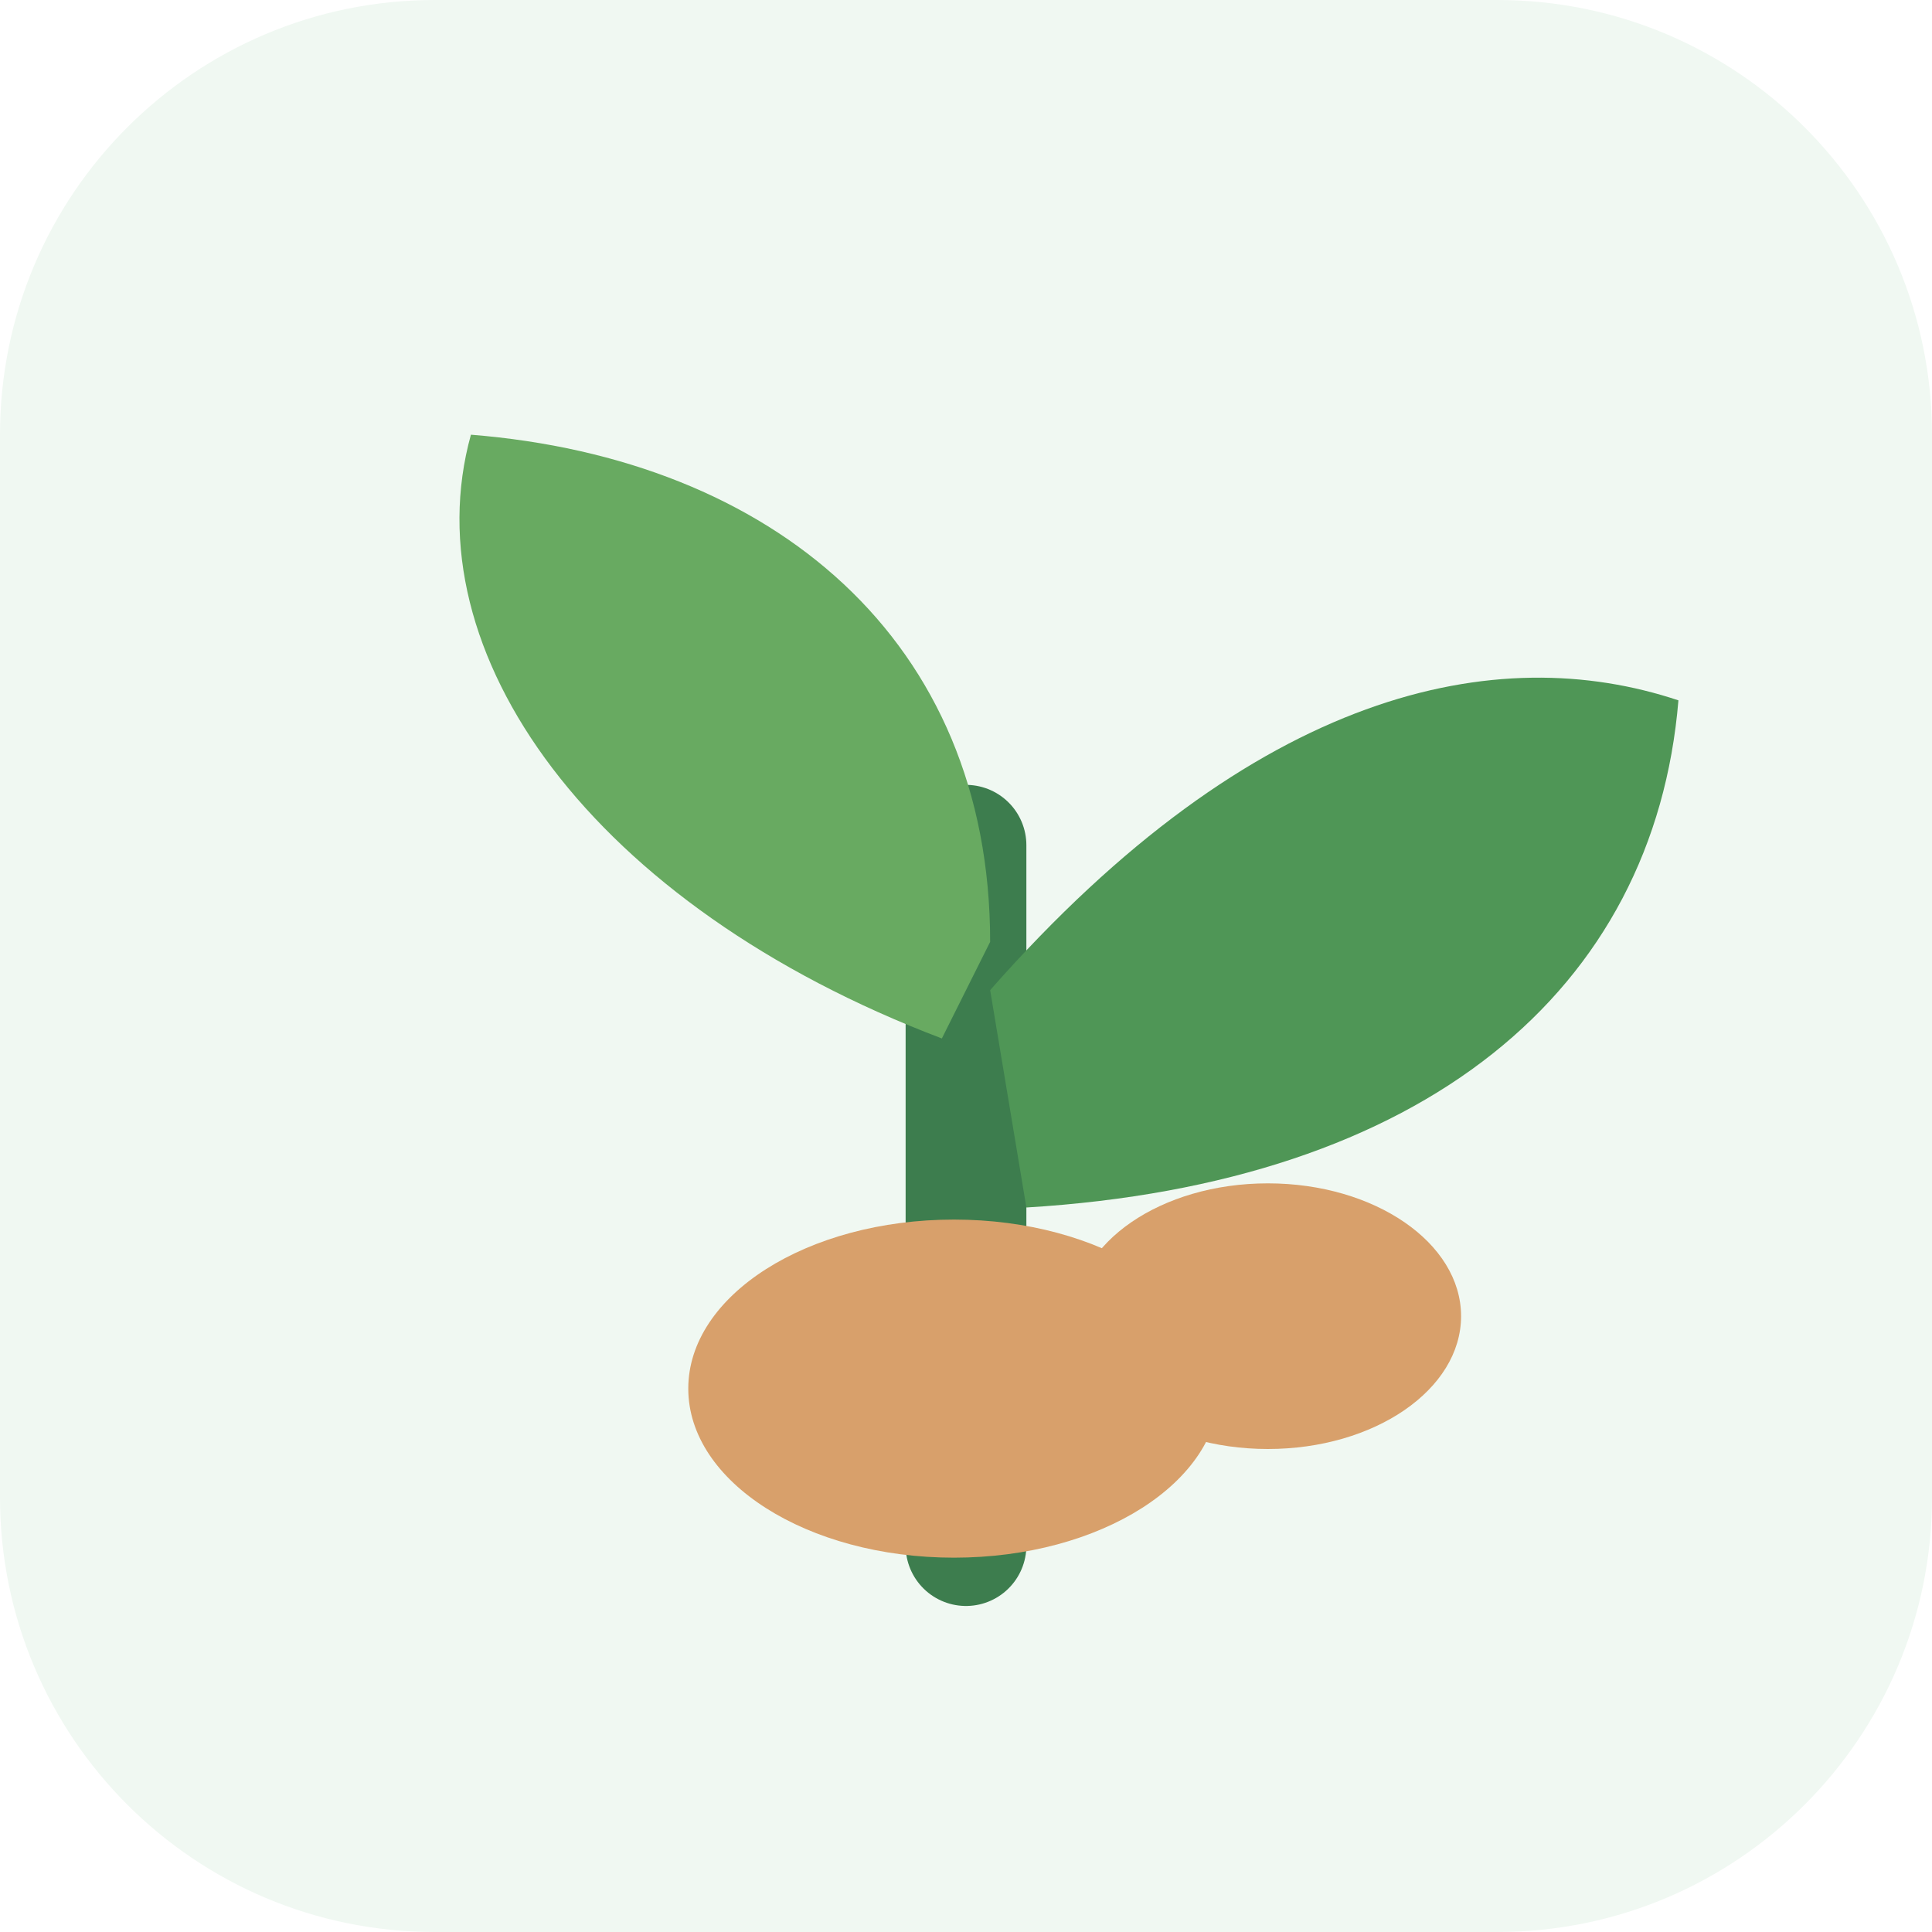
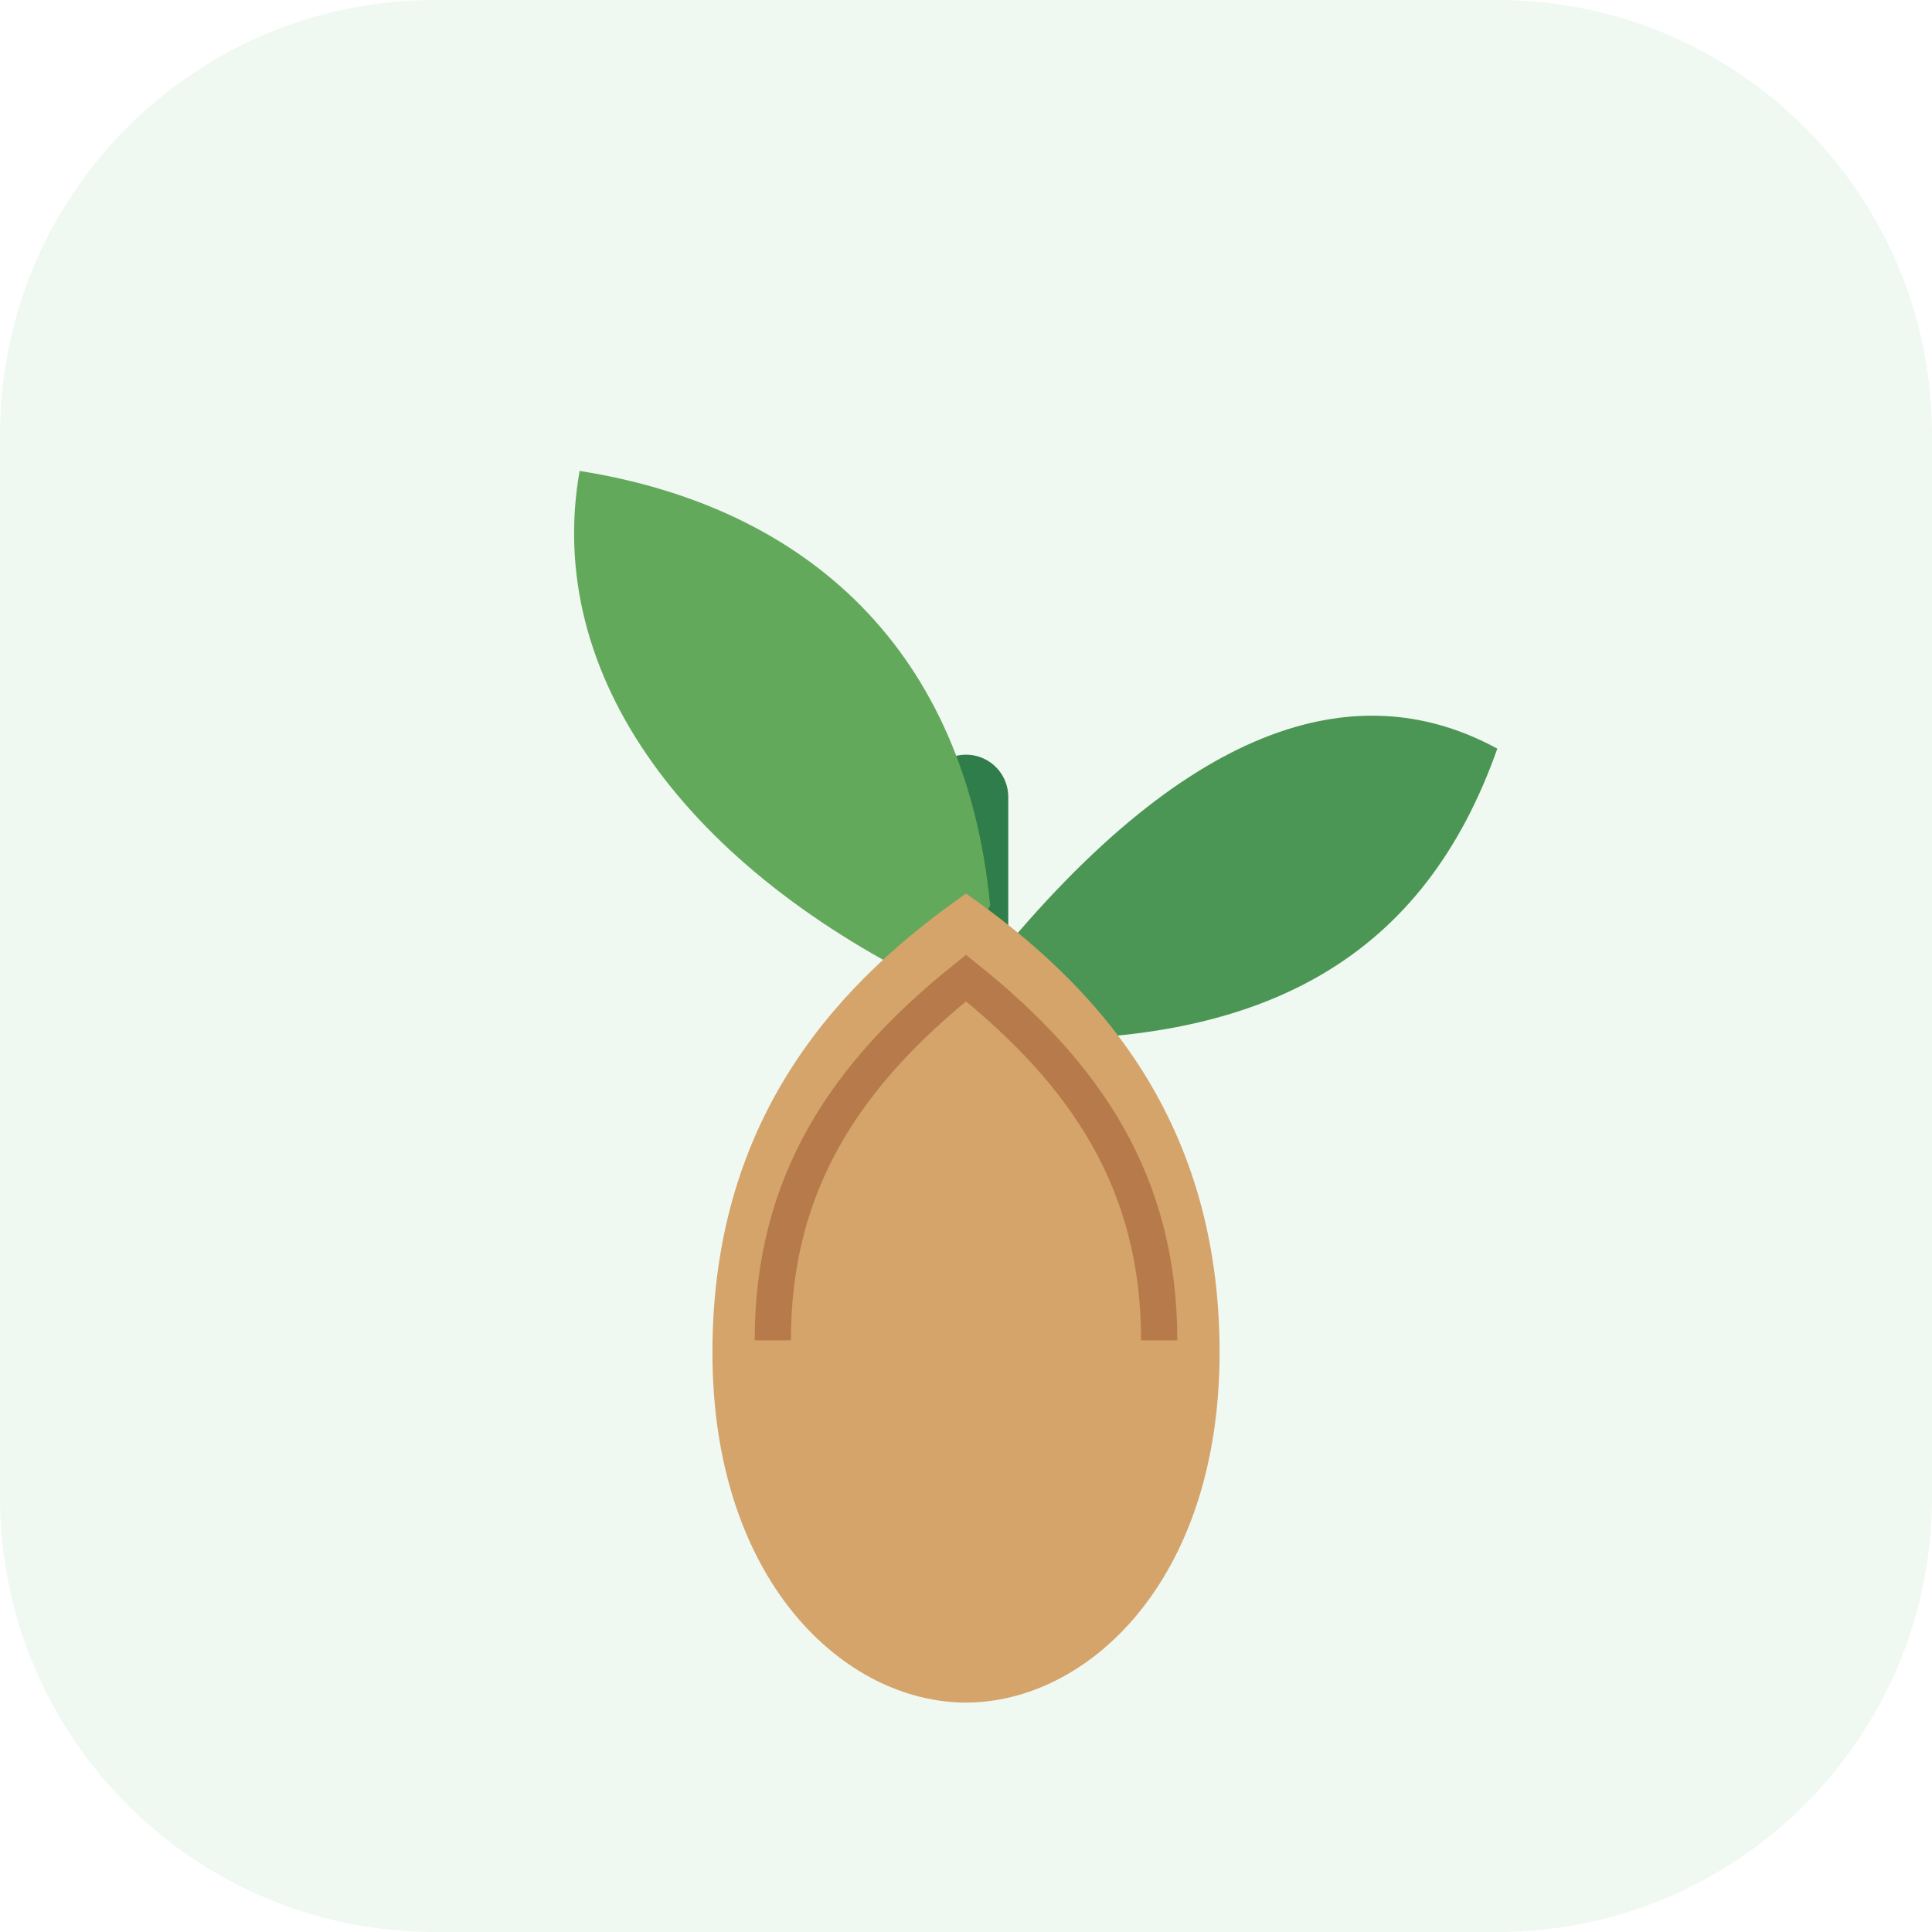
<svg xmlns="http://www.w3.org/2000/svg" viewBox="0 0 160 160">
-   <rect width="160" height="160" rx="36" fill="#f0f8f2" />
-   <path d="M80 128V70" stroke="#3d7d4e" stroke-width="10" stroke-linecap="round" />
-   <path d="M78 86C49 75 34 54 39 36c25 2 43 17 43 42" fill="#68aa61" />
-   <path d="M82 82c22-25 42-29 57-24-2 24-21 40-54 42" fill="#4f9656" />
-   <ellipse cx="79" cy="115" rx="22" ry="14" fill="#d8a06b" />
-   <ellipse cx="105" cy="109" rx="16" ry="11" fill="#d8a06b" />
+   <rect width="160" height="160" rx="36" fill="#F0F8F2" />
+   <path d="M80 120V66" stroke="#2F7D4A" stroke-width="7" stroke-linecap="round" />
+   <path d="M78 82C57 72 45 56 48 39c19 3 32 15 34 36" fill="#63A95B" />
+   <path d="M82 80C99 59 113 56 124 62c-6 17-19 25-42 24" fill="#4B9654" />
+   <path d="M59 112c0-20 11-31 21-38 10 7 21 18 21 38 0 19-11 29-21 29s-21-10-21-29z" fill="#D5A46A" />
+   <path d="M64 111c0-13 6-22 16-30 10 8 16 17 16 30" fill="none" stroke="#B77B4B" stroke-width="3" />
</svg>
